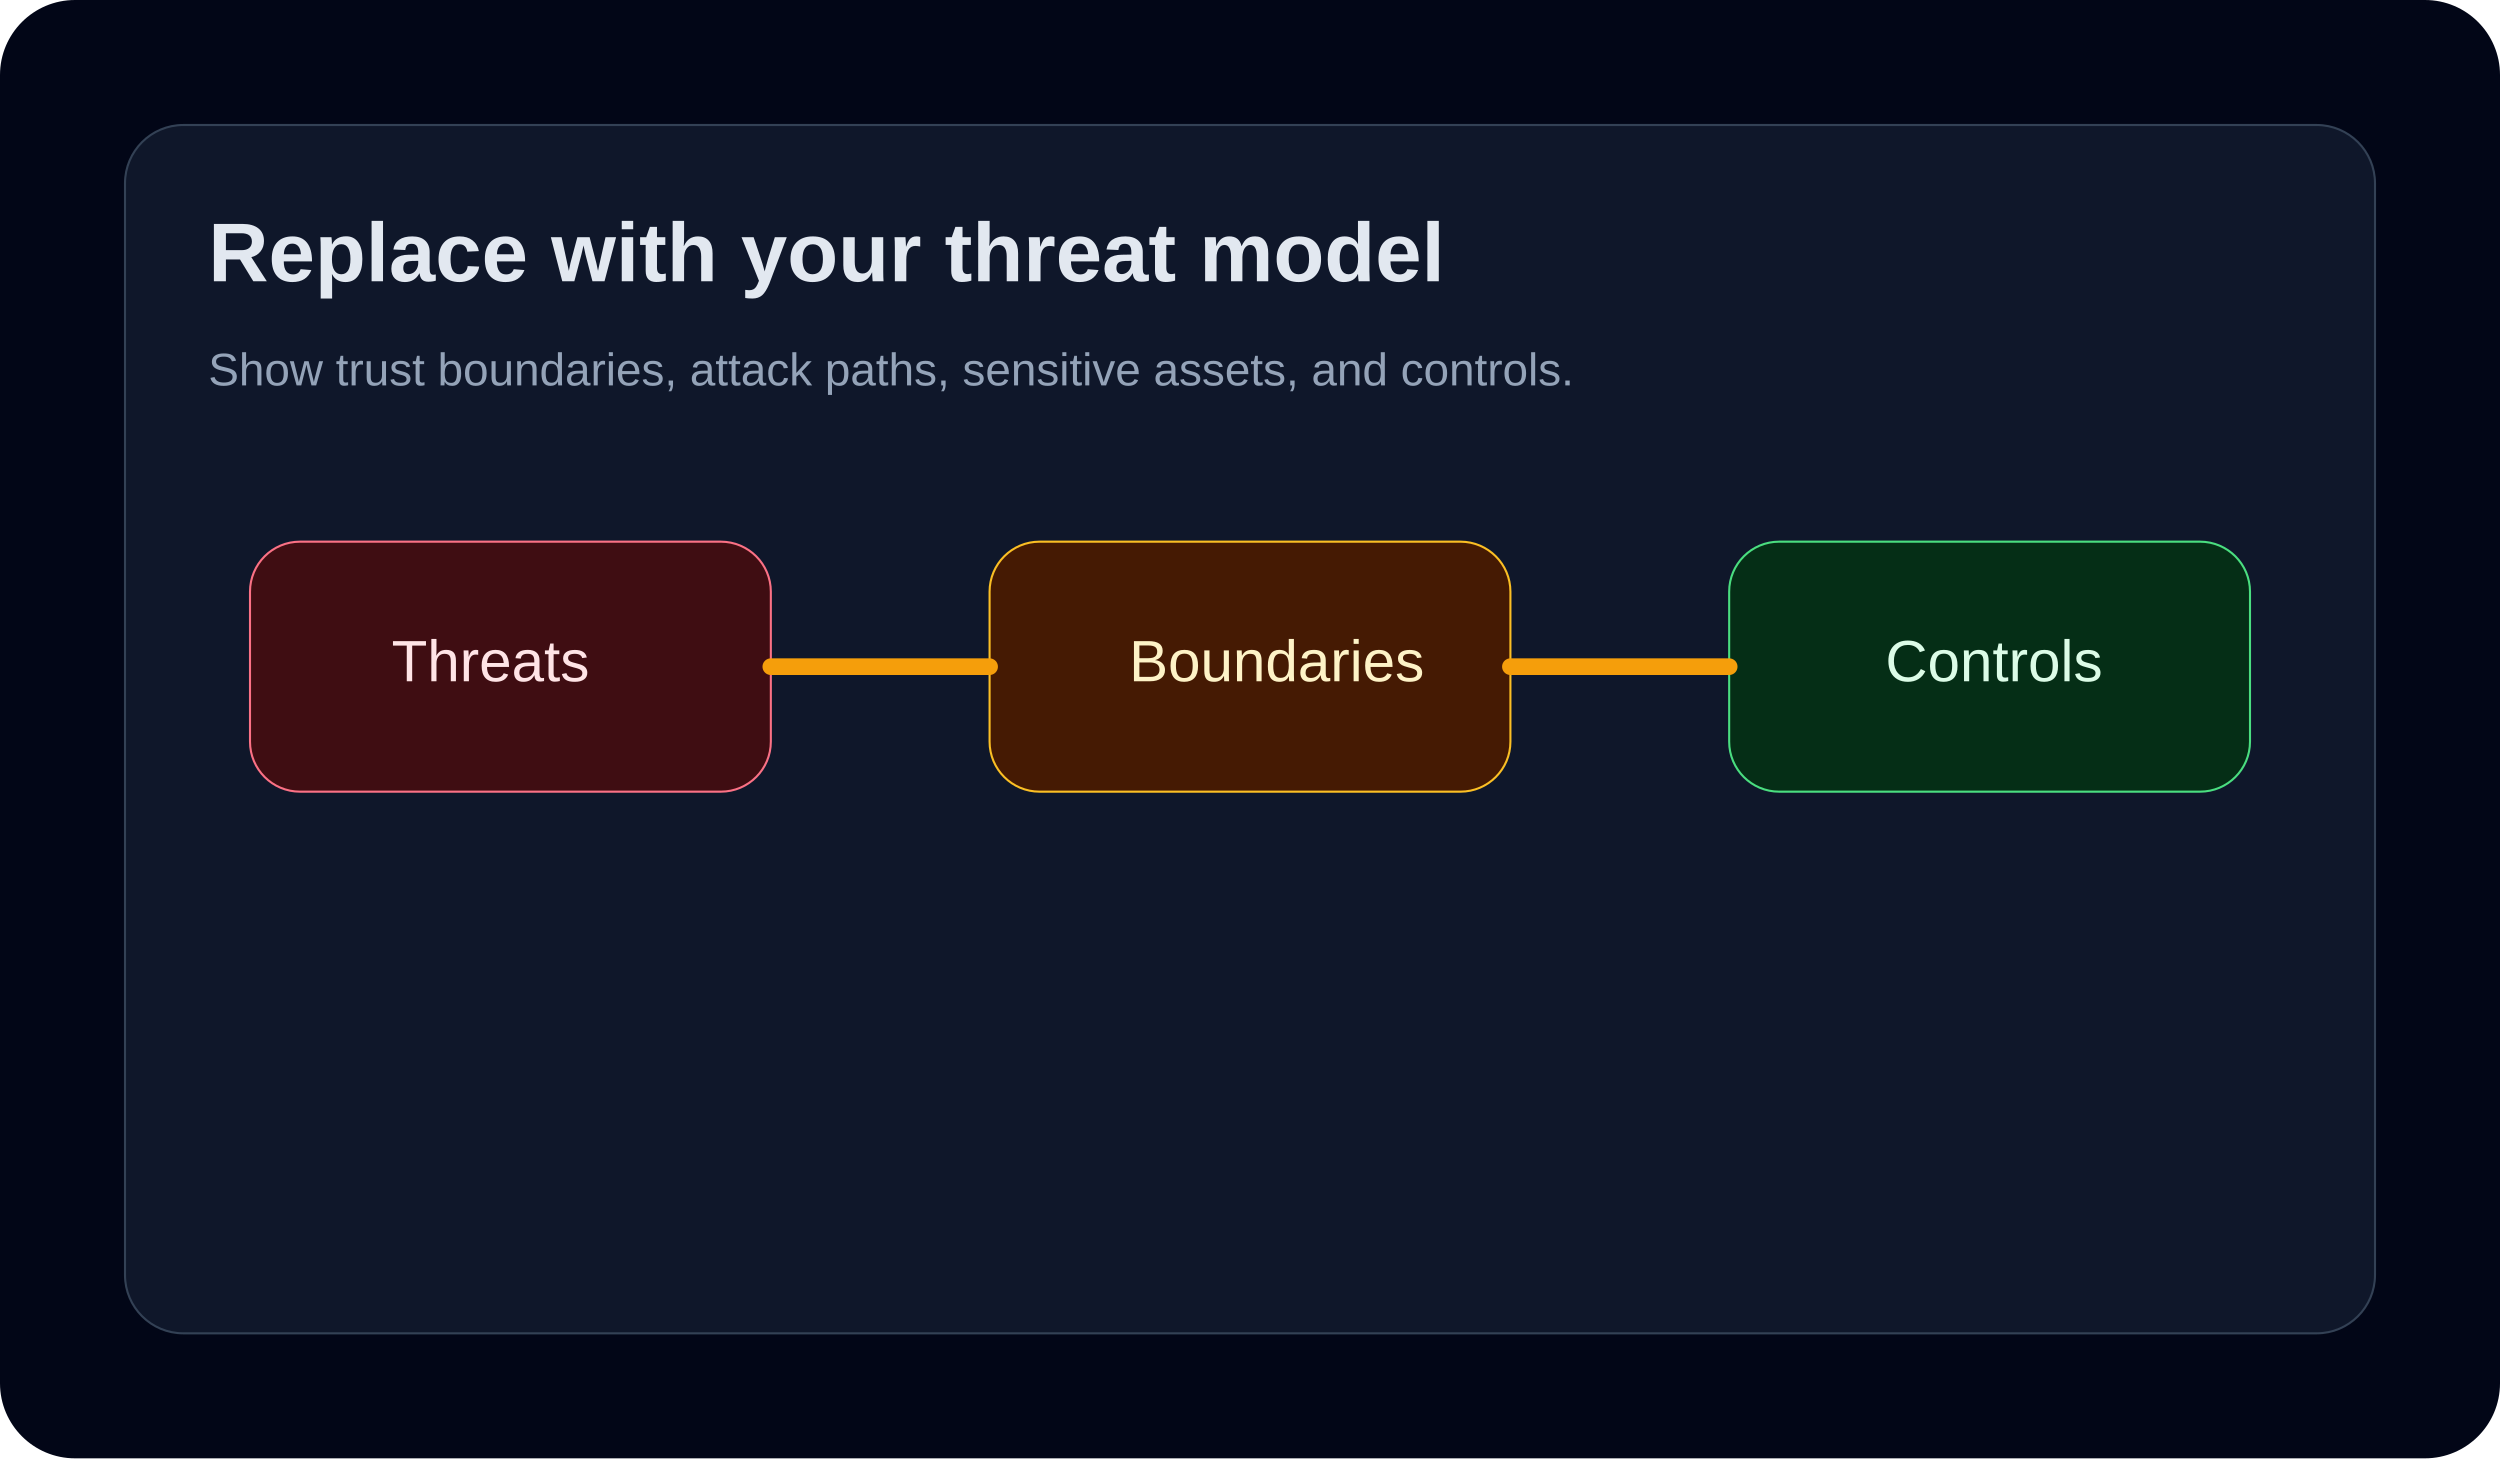
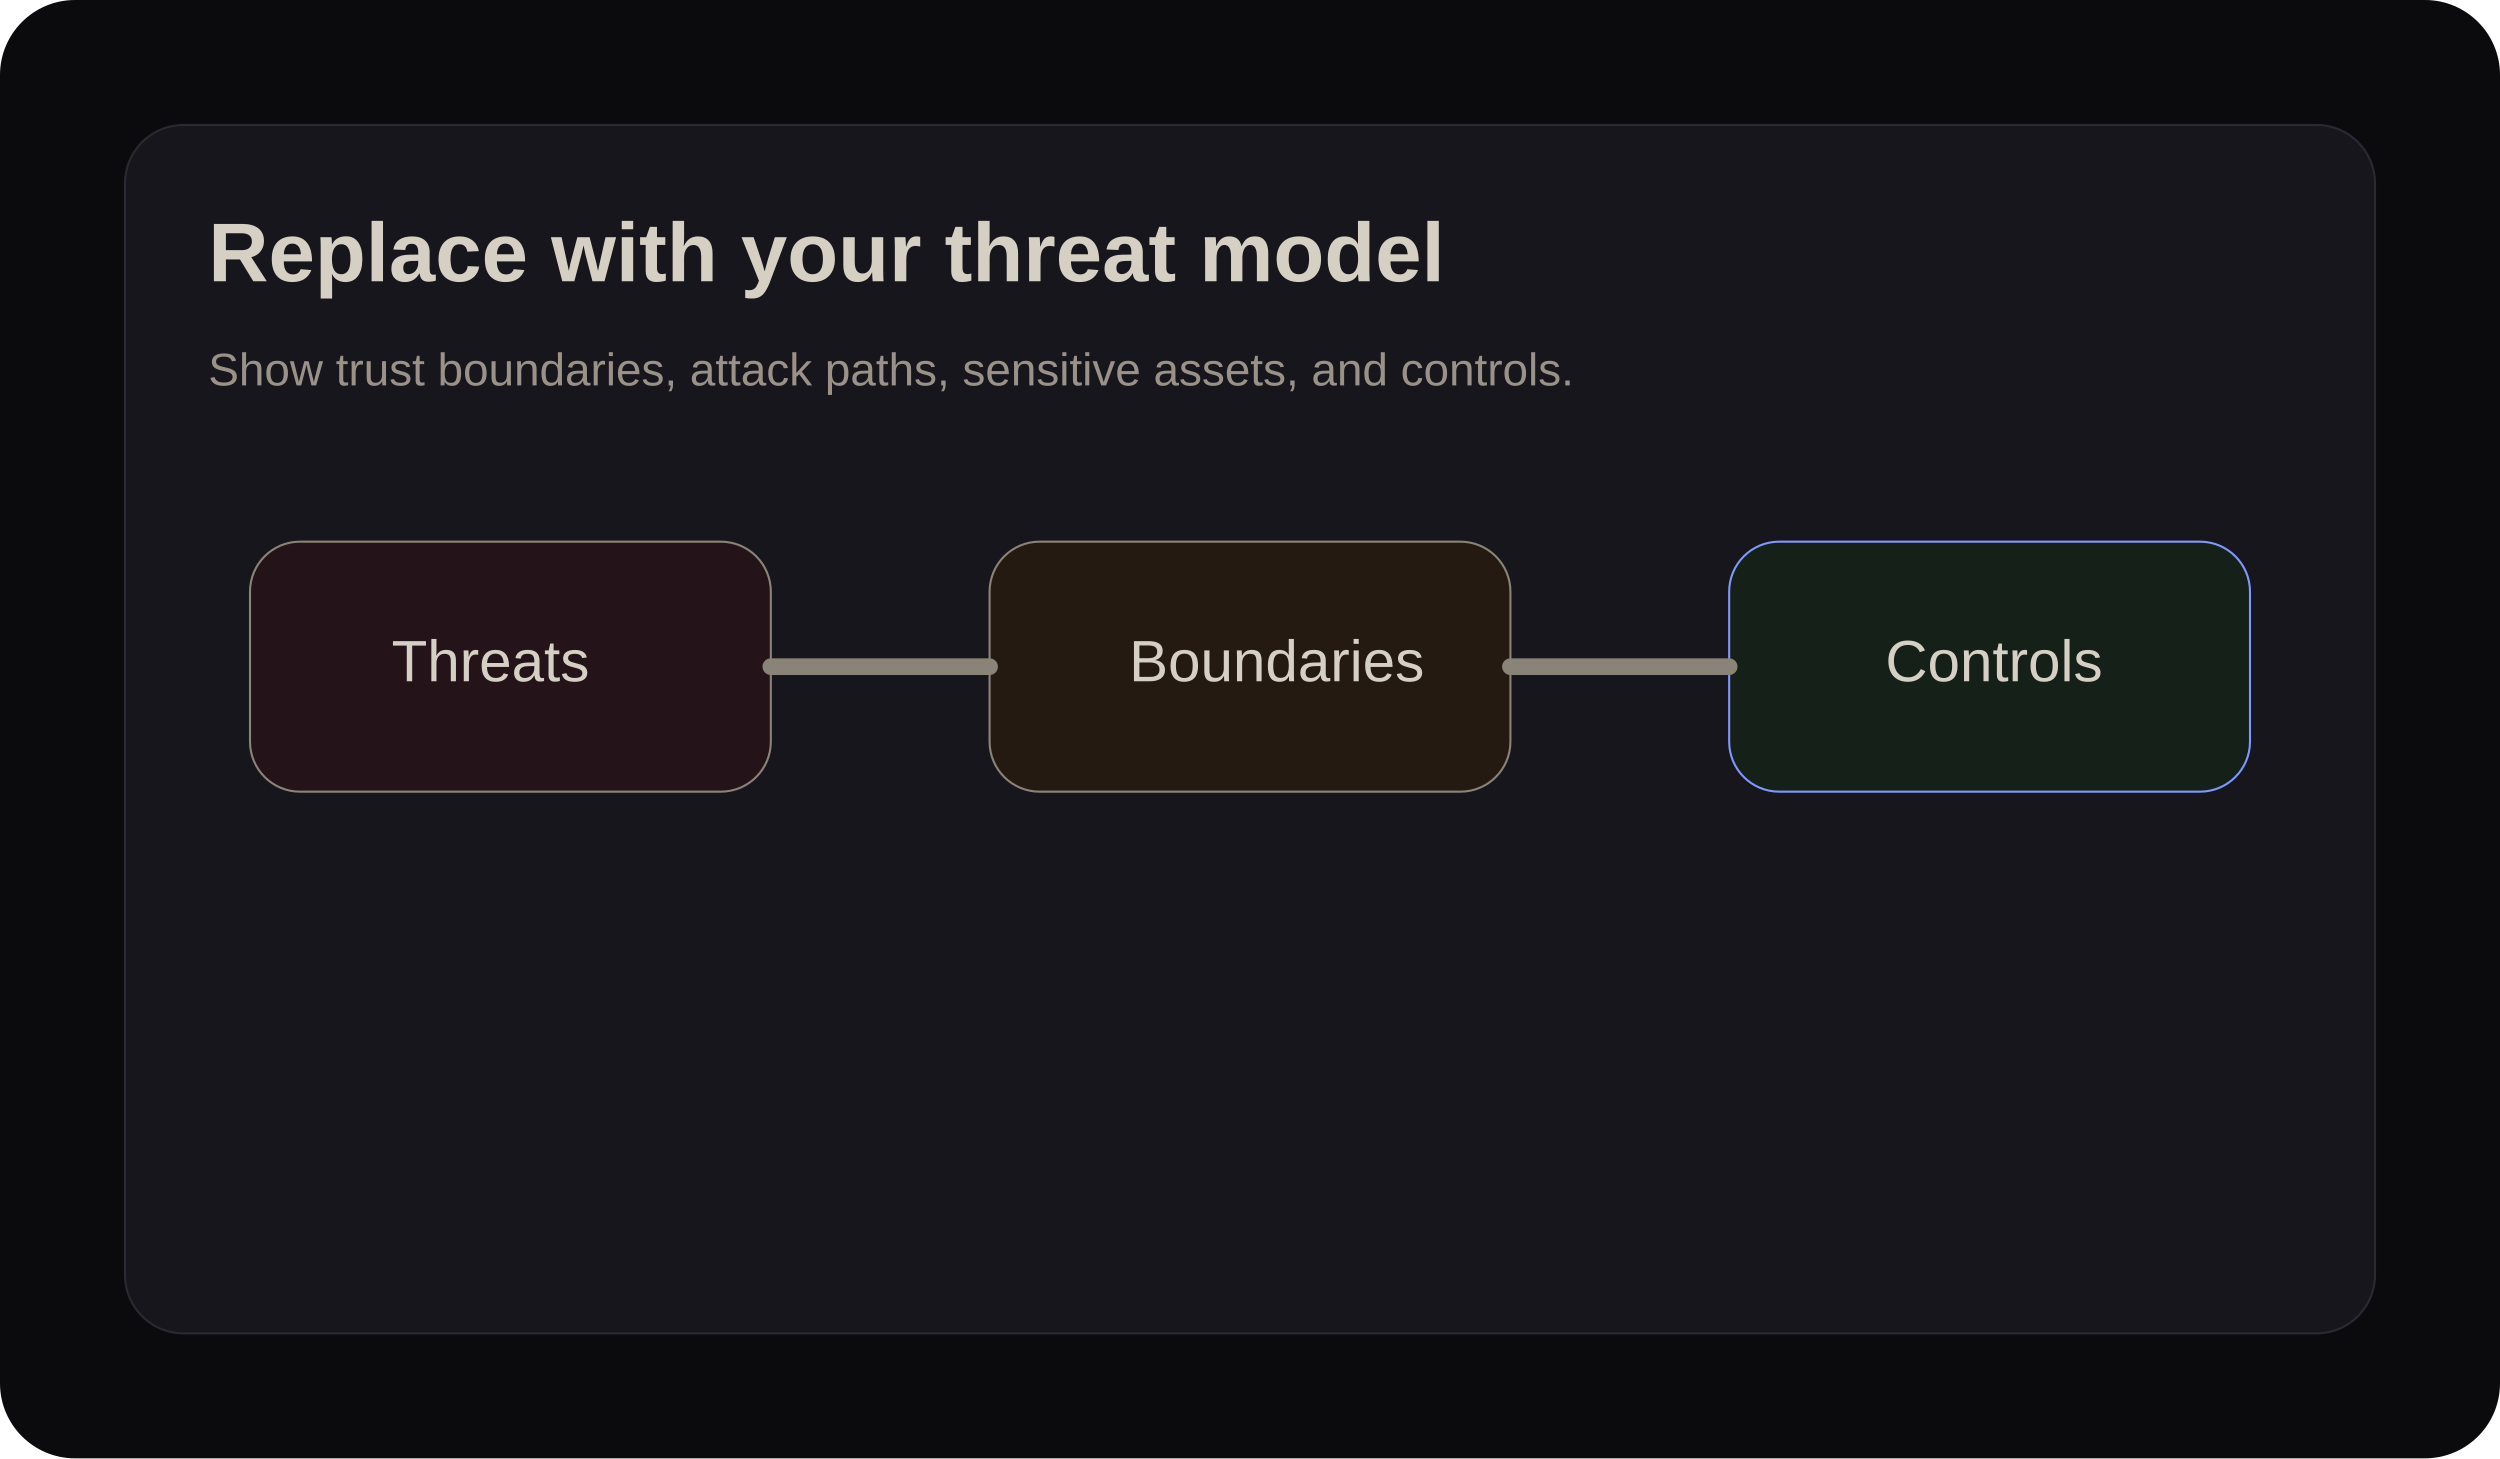
<svg xmlns="http://www.w3.org/2000/svg" width="1200" height="700" viewBox="0 0 1200 700" fill="none">
-   <rect width="1200" height="700" rx="36" fill="#020617" />
-   <rect x="60" y="60" width="1080" height="580" rx="28" fill="#0F172A" stroke="#334155" />
-   <text x="100" y="135" fill="#E2E8F0" font-family="Arial, sans-serif" font-size="40" font-weight="700">Replace with your threat model</text>
-   <text x="100" y="185" fill="#94A3B8" font-family="Arial, sans-serif" font-size="22">Show trust boundaries, attack paths, sensitive assets, and controls.</text>
-   <rect x="120" y="260" width="250" height="120" rx="24" fill="#3F0D12" stroke="#FB7185" />
-   <text x="188" y="327" fill="#FFE4E6" font-family="Arial, sans-serif" font-size="28">Threats</text>
-   <rect x="475" y="260" width="250" height="120" rx="24" fill="#451A03" stroke="#FBBF24" />
-   <text x="542" y="327" fill="#FEF3C7" font-family="Arial, sans-serif" font-size="28">Boundaries</text>
-   <rect x="830" y="260" width="250" height="120" rx="24" fill="#052E16" stroke="#4ADE80" />
-   <text x="905" y="327" fill="#DCFCE7" font-family="Arial, sans-serif" font-size="28">Controls</text>
-   <path d="M370 320H475" stroke="#F59E0B" stroke-width="8" stroke-linecap="round" />
-   <path d="M725 320H830" stroke="#F59E0B" stroke-width="8" stroke-linecap="round" />
+   <rect width="1200" height="700" rx="36" fill="#0b0a0d" />
+   <rect x="60" y="60" width="1080" height="580" rx="28" fill="#17161c" stroke="#2b2932" />
+   <text x="100" y="135" fill="#d5cfc4" font-family="Arial, sans-serif" font-size="40" font-weight="700">Replace with your threat model</text>
+   <text x="100" y="185" fill="#9a9288" font-family="Arial, sans-serif" font-size="22">Show trust boundaries, attack paths, sensitive assets, and controls.</text>
+   <rect x="120" y="260" width="250" height="120" rx="24" fill="#241419" stroke="#8a8378" />
+   <text x="188" y="327" fill="#d5cfc4" font-family="Arial, sans-serif" font-size="28">Threats</text>
+   <rect x="475" y="260" width="250" height="120" rx="24" fill="#241a12" stroke="#8a8378" />
+   <text x="542" y="327" fill="#d5cfc4" font-family="Arial, sans-serif" font-size="28">Boundaries</text>
+   <rect x="830" y="260" width="250" height="120" rx="24" fill="#152018" stroke="#7f97ff" />
+   <text x="905" y="327" fill="#d5cfc4" font-family="Arial, sans-serif" font-size="28">Controls</text>
+   <path d="M370 320H475" stroke="#8a8378" stroke-width="8" stroke-linecap="round" />
+   <path d="M725 320H830" stroke="#8a8378" stroke-width="8" stroke-linecap="round" />
</svg>
